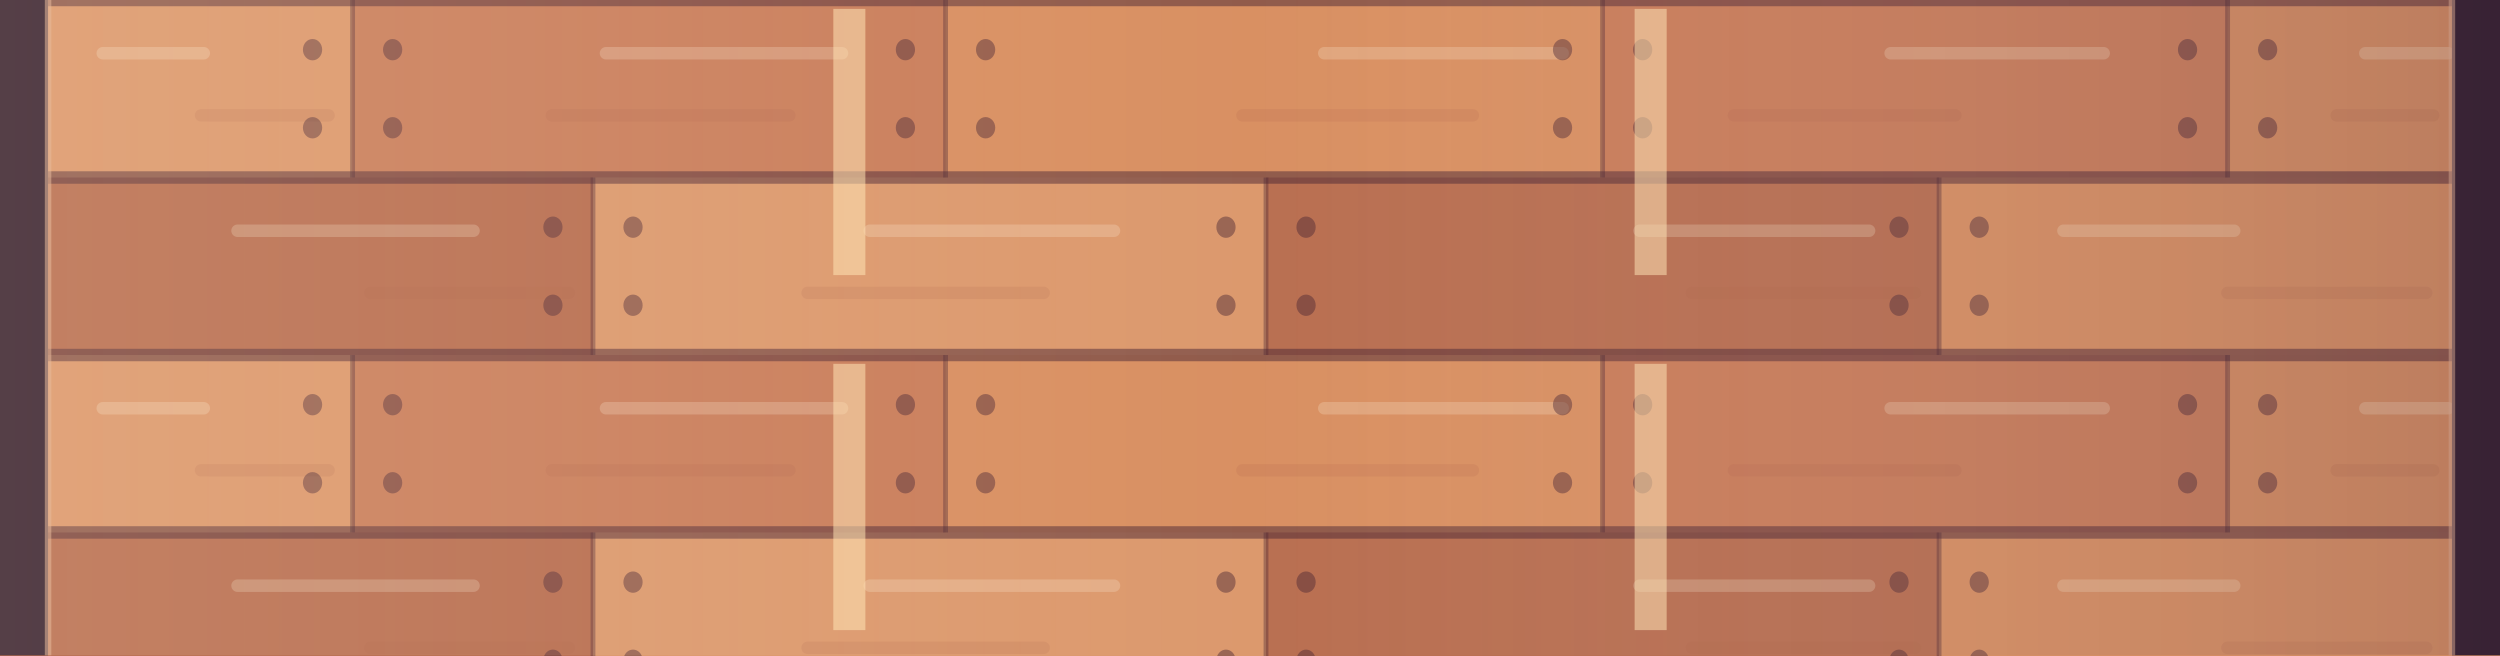
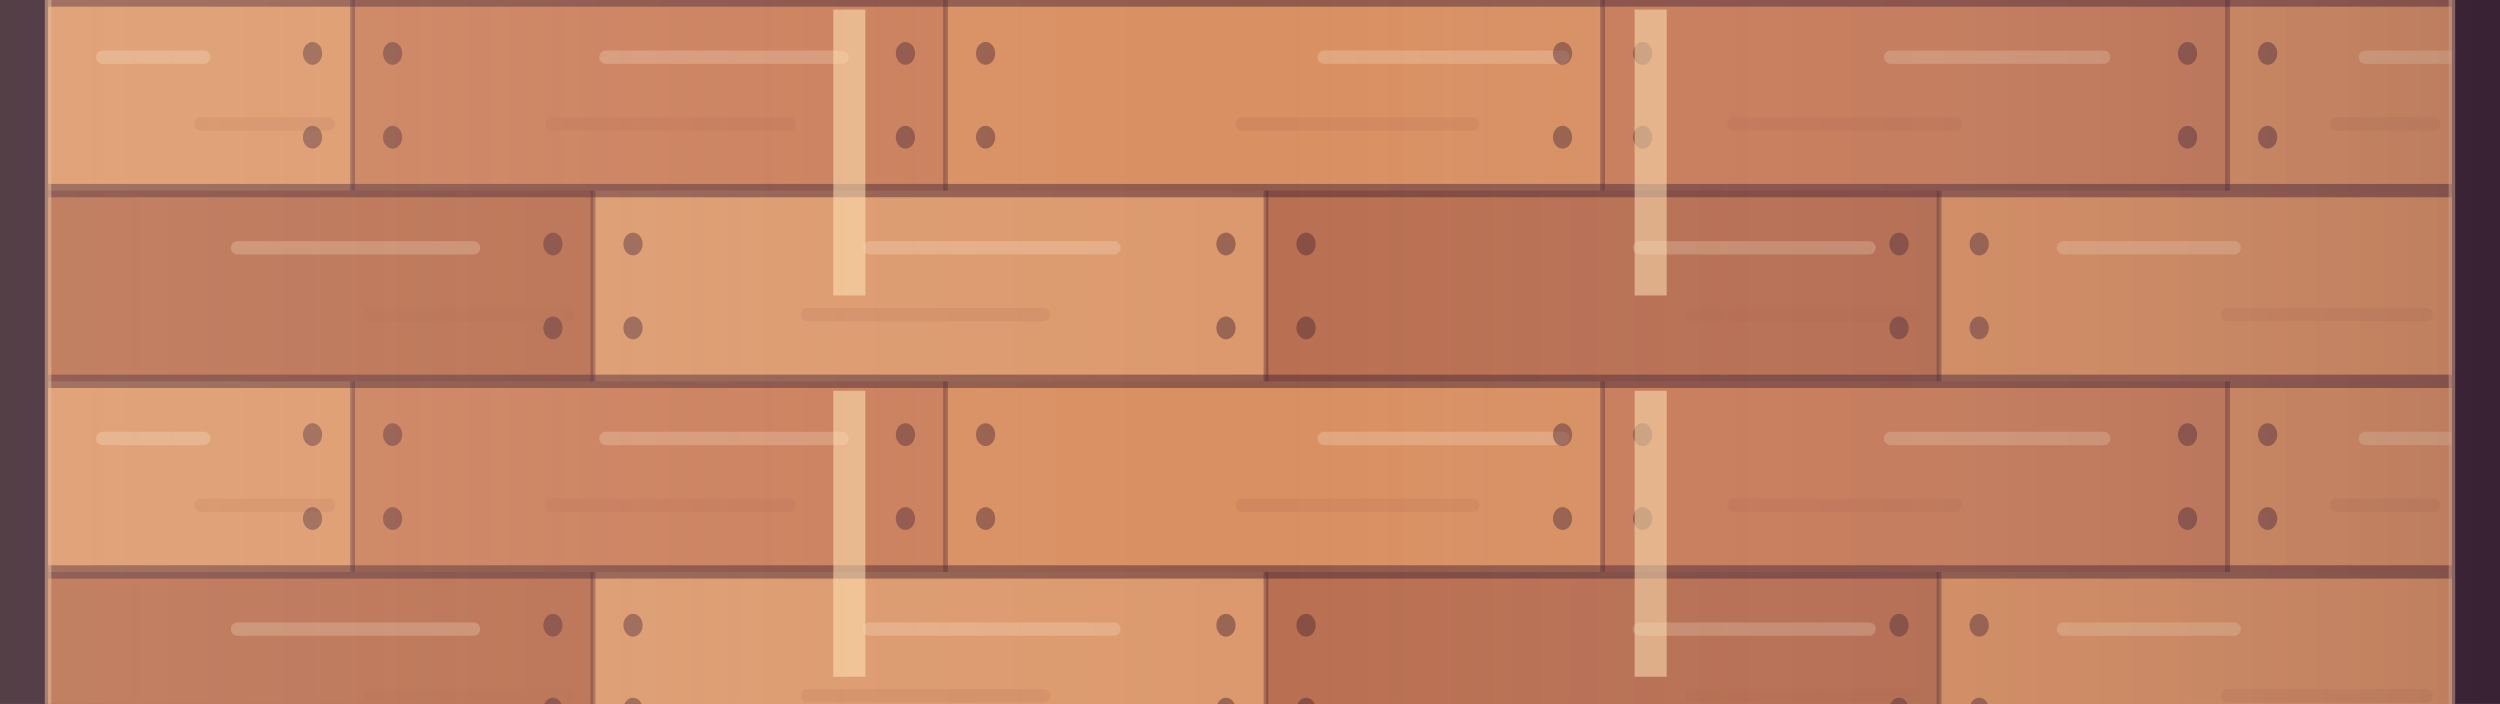
- <svg xmlns="http://www.w3.org/2000/svg" width="309" height="81" viewBox="0 0 309 81">
-   <rect width="309" height="81" fill="#C97C58" />
-   <rect x="0" y="-21.94" width="73.29" height="22.54" fill="#b96e50" />
-   <rect x="73.29" y="-21.94" width="83.19" height="22.54" fill="#dc996d" />
-   <rect x="156.48" y="-21.94" width="83.19" height="22.54" fill="#b96f51" />
-   <rect x="239.67" y="-21.94" width="69.33" height="22.54" fill="#d88f62" />
-   <rect x="0" y="0" width="43.58" height="22.54" fill="#dc976b" />
-   <rect x="43.58" y="0" width="73.29" height="22.54" fill="#ca7e5b" />
-   <rect x="116.87" y="0" width="81.21" height="22.54" fill="#d99062" />
-   <rect x="198.08" y="0" width="77.25" height="22.54" fill="#ca7d5a" />
-   <rect x="275.33" y="0" width="33.67" height="22.54" fill="#d68d61" />
-   <rect x="0" y="21.94" width="73.29" height="22.54" fill="#b96e50" />
-   <rect x="73.29" y="21.94" width="83.19" height="22.54" fill="#dc996d" />
-   <rect x="156.48" y="21.94" width="83.19" height="22.54" fill="#b96f51" />
-   <rect x="239.67" y="21.94" width="69.33" height="22.54" fill="#d88f62" />
-   <rect x="0" y="43.88" width="43.58" height="22.53" fill="#dc976b" />
-   <rect x="43.58" y="43.88" width="73.29" height="22.53" fill="#ca7e5b" />
-   <rect x="116.87" y="43.88" width="81.21" height="22.53" fill="#d99062" />
-   <rect x="198.08" y="43.88" width="77.25" height="22.53" fill="#ca7d5a" />
-   <rect x="275.33" y="43.88" width="33.67" height="22.53" fill="#d68d61" />
-   <rect x="0" y="65.81" width="73.29" height="22.54" fill="#b96e50" />
-   <rect x="73.29" y="65.81" width="83.19" height="22.54" fill="#dc996d" />
-   <rect x="156.48" y="65.81" width="83.19" height="22.54" fill="#b96f51" />
-   <rect x="239.67" y="65.81" width="69.33" height="22.54" fill="#d88f62" />
-   <rect x="0" y="87.75" width="43.58" height="22.54" fill="#dc976b" />
-   <rect x="43.58" y="87.75" width="73.29" height="22.54" fill="#ca7e5b" />
-   <rect x="116.87" y="87.75" width="81.21" height="22.54" fill="#d99062" />
-   <rect x="198.08" y="87.75" width="77.25" height="22.54" fill="#ca7d5a" />
-   <rect x="275.33" y="87.75" width="33.67" height="22.54" fill="#d68d61" />
-   <rect x="0" y="109.69" width="73.29" height="22.53" fill="#b96e50" />
-   <rect x="73.29" y="109.69" width="83.19" height="22.53" fill="#dc996d" />
-   <rect x="156.48" y="109.69" width="83.19" height="22.53" fill="#b96f51" />
-   <rect x="239.67" y="109.69" width="69.33" height="22.53" fill="#d88f62" />
-   <path d="M29.36 -15.36H58.53" stroke="#FFF6DE" stroke-opacity="0.22" stroke-width="1.54" stroke-linecap="round" />
-   <path d="M45.77 -7.68H70.32" stroke="#A9604A" stroke-opacity="0.16" stroke-width="1.54" stroke-linecap="round" />
-   <path d="M107.5 -15.36H137.69" stroke="#FFF6DE" stroke-opacity="0.22" stroke-width="1.54" stroke-linecap="round" />
-   <path d="M99.82 -7.68H129" stroke="#A9604A" stroke-opacity="0.16" stroke-width="1.54" stroke-linecap="round" />
-   <path d="M202.65 -15.36H231.02" stroke="#FFF6DE" stroke-opacity="0.22" stroke-width="1.54" stroke-linecap="round" />
-   <path d="M209.12 -7.68H236.7" stroke="#A9604A" stroke-opacity="0.16" stroke-width="1.54" stroke-linecap="round" />
-   <path d="M255.04 -15.36H276.15" stroke="#FFF6DE" stroke-opacity="0.22" stroke-width="1.54" stroke-linecap="round" />
-   <path d="M275.31 -7.68H299.88" stroke="#A9604A" stroke-opacity="0.16" stroke-width="1.54" stroke-linecap="round" />
-   <path d="M12.7 6.58H25.19" stroke="#FFF6DE" stroke-opacity="0.22" stroke-width="1.54" stroke-linecap="round" />
-   <path d="M24.84 14.26H40.61" stroke="#A9604A" stroke-opacity="0.16" stroke-width="1.54" stroke-linecap="round" />
-   <path d="M74.9 6.58H104.07" stroke="#FFF6DE" stroke-opacity="0.22" stroke-width="1.54" stroke-linecap="round" />
-   <path d="M68.22 14.26H97.57" stroke="#A9604A" stroke-opacity="0.16" stroke-width="1.54" stroke-linecap="round" />
-   <path d="M163.68 6.58H193.15" stroke="#FFF6DE" stroke-opacity="0.22" stroke-width="1.54" stroke-linecap="round" />
-   <path d="M153.56 14.26H182.05" stroke="#A9604A" stroke-opacity="0.16" stroke-width="1.54" stroke-linecap="round" />
-   <path d="M233.68 6.58H260.02" stroke="#FFF6DE" stroke-opacity="0.22" stroke-width="1.54" stroke-linecap="round" />
-   <path d="M214.3 14.26H241.69" stroke="#A9604A" stroke-opacity="0.16" stroke-width="1.54" stroke-linecap="round" />
-   <path d="M292.35 6.58H302.6" stroke="#FFF6DE" stroke-opacity="0.22" stroke-width="1.54" stroke-linecap="round" />
-   <path d="M288.82 14.26H300.75" stroke="#A9604A" stroke-opacity="0.16" stroke-width="1.54" stroke-linecap="round" />
-   <path d="M29.36 28.52H58.53" stroke="#FFF6DE" stroke-opacity="0.22" stroke-width="1.54" stroke-linecap="round" />
-   <path d="M45.77 36.2H70.32" stroke="#A9604A" stroke-opacity="0.16" stroke-width="1.54" stroke-linecap="round" />
-   <path d="M107.5 28.52H137.69" stroke="#FFF6DE" stroke-opacity="0.22" stroke-width="1.54" stroke-linecap="round" />
-   <path d="M99.82 36.2H129" stroke="#A9604A" stroke-opacity="0.16" stroke-width="1.54" stroke-linecap="round" />
-   <path d="M202.65 28.52H231.02" stroke="#FFF6DE" stroke-opacity="0.22" stroke-width="1.54" stroke-linecap="round" />
-   <path d="M209.12 36.2H236.7" stroke="#A9604A" stroke-opacity="0.16" stroke-width="1.54" stroke-linecap="round" />
-   <path d="M255.04 28.52H276.15" stroke="#FFF6DE" stroke-opacity="0.22" stroke-width="1.54" stroke-linecap="round" />
-   <path d="M275.31 36.2H299.88" stroke="#A9604A" stroke-opacity="0.16" stroke-width="1.54" stroke-linecap="round" />
-   <path d="M12.7 50.46H25.19" stroke="#FFF6DE" stroke-opacity="0.22" stroke-width="1.54" stroke-linecap="round" />
-   <path d="M24.84 58.13H40.61" stroke="#A9604A" stroke-opacity="0.16" stroke-width="1.54" stroke-linecap="round" />
-   <path d="M74.9 50.46H104.07" stroke="#FFF6DE" stroke-opacity="0.22" stroke-width="1.54" stroke-linecap="round" />
-   <path d="M68.22 58.13H97.57" stroke="#A9604A" stroke-opacity="0.16" stroke-width="1.54" stroke-linecap="round" />
-   <path d="M163.68 50.46H193.15" stroke="#FFF6DE" stroke-opacity="0.22" stroke-width="1.54" stroke-linecap="round" />
-   <path d="M153.56 58.13H182.05" stroke="#A9604A" stroke-opacity="0.16" stroke-width="1.54" stroke-linecap="round" />
-   <path d="M233.68 50.46H260.02" stroke="#FFF6DE" stroke-opacity="0.22" stroke-width="1.54" stroke-linecap="round" />
-   <path d="M214.3 58.13H241.69" stroke="#A9604A" stroke-opacity="0.16" stroke-width="1.54" stroke-linecap="round" />
-   <path d="M292.35 50.46H302.6" stroke="#FFF6DE" stroke-opacity="0.22" stroke-width="1.54" stroke-linecap="round" />
-   <path d="M288.82 58.13H300.75" stroke="#A9604A" stroke-opacity="0.16" stroke-width="1.54" stroke-linecap="round" />
-   <path d="M29.36 72.39H58.53" stroke="#FFF6DE" stroke-opacity="0.22" stroke-width="1.54" stroke-linecap="round" />
-   <path d="M45.77 80.07H70.32" stroke="#A9604A" stroke-opacity="0.16" stroke-width="1.54" stroke-linecap="round" />
-   <path d="M107.5 72.39H137.69" stroke="#FFF6DE" stroke-opacity="0.22" stroke-width="1.54" stroke-linecap="round" />
-   <path d="M99.82 80.07H129" stroke="#A9604A" stroke-opacity="0.16" stroke-width="1.54" stroke-linecap="round" />
-   <path d="M202.65 72.39H231.02" stroke="#FFF6DE" stroke-opacity="0.22" stroke-width="1.54" stroke-linecap="round" />
-   <path d="M209.12 80.07H236.7" stroke="#A9604A" stroke-opacity="0.16" stroke-width="1.54" stroke-linecap="round" />
-   <path d="M255.04 72.39H276.15" stroke="#FFF6DE" stroke-opacity="0.22" stroke-width="1.54" stroke-linecap="round" />
-   <path d="M275.31 80.07H299.88" stroke="#A9604A" stroke-opacity="0.16" stroke-width="1.54" stroke-linecap="round" />
-   <path d="M12.7 94.33H25.19" stroke="#FFF6DE" stroke-opacity="0.22" stroke-width="1.54" stroke-linecap="round" />
-   <path d="M24.84 102.01H40.61" stroke="#A9604A" stroke-opacity="0.16" stroke-width="1.54" stroke-linecap="round" />
-   <path d="M74.9 94.33H104.07" stroke="#FFF6DE" stroke-opacity="0.22" stroke-width="1.54" stroke-linecap="round" />
-   <path d="M68.22 102.01H97.57" stroke="#A9604A" stroke-opacity="0.16" stroke-width="1.54" stroke-linecap="round" />
-   <path d="M163.68 94.33H193.15" stroke="#FFF6DE" stroke-opacity="0.22" stroke-width="1.54" stroke-linecap="round" />
-   <path d="M153.56 102.01H182.05" stroke="#A9604A" stroke-opacity="0.16" stroke-width="1.54" stroke-linecap="round" />
-   <path d="M233.68 94.33H260.02" stroke="#FFF6DE" stroke-opacity="0.22" stroke-width="1.54" stroke-linecap="round" />
-   <path d="M214.3 102.01H241.69" stroke="#A9604A" stroke-opacity="0.16" stroke-width="1.54" stroke-linecap="round" />
-   <path d="M292.35 94.33H302.6" stroke="#FFF6DE" stroke-opacity="0.22" stroke-width="1.54" stroke-linecap="round" />
-   <path d="M288.82 102.01H300.75" stroke="#A9604A" stroke-opacity="0.16" stroke-width="1.54" stroke-linecap="round" />
-   <path d="M29.36 116.27H58.53" stroke="#FFF6DE" stroke-opacity="0.22" stroke-width="1.54" stroke-linecap="round" />
-   <path d="M45.77 123.95H70.32" stroke="#A9604A" stroke-opacity="0.16" stroke-width="1.54" stroke-linecap="round" />
-   <path d="M107.5 116.27H137.69" stroke="#FFF6DE" stroke-opacity="0.22" stroke-width="1.54" stroke-linecap="round" />
-   <path d="M99.82 123.95H129" stroke="#A9604A" stroke-opacity="0.16" stroke-width="1.54" stroke-linecap="round" />
-   <path d="M202.65 116.27H231.02" stroke="#FFF6DE" stroke-opacity="0.22" stroke-width="1.54" stroke-linecap="round" />
-   <path d="M209.12 123.95H236.7" stroke="#A9604A" stroke-opacity="0.16" stroke-width="1.54" stroke-linecap="round" />
-   <path d="M255.04 116.27H276.15" stroke="#FFF6DE" stroke-opacity="0.22" stroke-width="1.54" stroke-linecap="round" />
-   <path d="M275.31 123.95H299.88" stroke="#A9604A" stroke-opacity="0.16" stroke-width="1.54" stroke-linecap="round" />
-   <path d="M73.29 -21.94V0" stroke="#4A2734" stroke-opacity=".38" stroke-width="0.6" />
-   <path d="M156.48 -21.94V0" stroke="#4A2734" stroke-opacity=".38" stroke-width="0.6" />
-   <path d="M239.67 -21.94V0" stroke="#4A2734" stroke-opacity=".38" stroke-width="0.6" />
-   <path d="M0 -21.94H309" stroke="#4A2734" stroke-opacity=".5" stroke-width="1.54" />
-   <path d="M43.58 0V21.94" stroke="#4A2734" stroke-opacity=".38" stroke-width="0.6" />
-   <path d="M116.87 0V21.94" stroke="#4A2734" stroke-opacity=".38" stroke-width="0.6" />
-   <path d="M198.08 0V21.94" stroke="#4A2734" stroke-opacity=".38" stroke-width="0.6" />
-   <path d="M275.33 0V21.94" stroke="#4A2734" stroke-opacity=".38" stroke-width="0.6" />
-   <path d="M0 0H309" stroke="#4A2734" stroke-opacity=".5" stroke-width="1.54" />
-   <path d="M73.29 21.94V43.88" stroke="#4A2734" stroke-opacity=".38" stroke-width="0.6" />
-   <path d="M156.48 21.94V43.88" stroke="#4A2734" stroke-opacity=".38" stroke-width="0.6" />
-   <path d="M239.67 21.94V43.88" stroke="#4A2734" stroke-opacity=".38" stroke-width="0.6" />
-   <path d="M0 21.94H309" stroke="#4A2734" stroke-opacity=".5" stroke-width="1.54" />
-   <path d="M43.58 43.88V65.81" stroke="#4A2734" stroke-opacity=".38" stroke-width="0.6" />
-   <path d="M116.87 43.88V65.81" stroke="#4A2734" stroke-opacity=".38" stroke-width="0.6" />
-   <path d="M198.08 43.88V65.81" stroke="#4A2734" stroke-opacity=".38" stroke-width="0.6" />
-   <path d="M275.33 43.88V65.81" stroke="#4A2734" stroke-opacity=".38" stroke-width="0.6" />
-   <path d="M0 43.88H309" stroke="#4A2734" stroke-opacity=".5" stroke-width="1.54" />
-   <path d="M73.29 65.81V87.75" stroke="#4A2734" stroke-opacity=".38" stroke-width="0.6" />
-   <path d="M156.48 65.81V87.75" stroke="#4A2734" stroke-opacity=".38" stroke-width="0.6" />
-   <path d="M239.67 65.81V87.75" stroke="#4A2734" stroke-opacity=".38" stroke-width="0.6" />
-   <path d="M0 65.81H309" stroke="#4A2734" stroke-opacity=".5" stroke-width="1.54" />
-   <path d="M43.58 87.75V109.69" stroke="#4A2734" stroke-opacity=".38" stroke-width="0.6" />
-   <path d="M116.87 87.75V109.69" stroke="#4A2734" stroke-opacity=".38" stroke-width="0.6" />
-   <path d="M198.08 87.75V109.69" stroke="#4A2734" stroke-opacity=".38" stroke-width="0.6" />
-   <path d="M275.33 87.75V109.69" stroke="#4A2734" stroke-opacity=".38" stroke-width="0.6" />
-   <path d="M0 87.75H309" stroke="#4A2734" stroke-opacity=".5" stroke-width="1.54" />
-   <path d="M73.29 109.69V131.62" stroke="#4A2734" stroke-opacity=".38" stroke-width="0.6" />
-   <path d="M156.48 109.69V131.62" stroke="#4A2734" stroke-opacity=".38" stroke-width="0.6" />
-   <path d="M239.67 109.69V131.62" stroke="#4A2734" stroke-opacity=".38" stroke-width="0.6" />
-   <path d="M0 109.69H309" stroke="#4A2734" stroke-opacity=".5" stroke-width="1.54" />
-   <ellipse cx="68.34" cy="-15.8" rx="1.19" ry="1.32" fill="#4A2734" fill-opacity=".45" />
-   <ellipse cx="68.34" cy="-6.14" rx="1.19" ry="1.32" fill="#4A2734" fill-opacity=".45" />
-   <ellipse cx="78.24" cy="-15.8" rx="1.19" ry="1.32" fill="#4A2734" fill-opacity=".45" />
-   <ellipse cx="78.24" cy="-6.14" rx="1.19" ry="1.32" fill="#4A2734" fill-opacity=".45" />
-   <ellipse cx="151.53" cy="-15.8" rx="1.19" ry="1.32" fill="#4A2734" fill-opacity=".45" />
-   <ellipse cx="151.53" cy="-6.14" rx="1.19" ry="1.32" fill="#4A2734" fill-opacity=".45" />
-   <ellipse cx="161.43" cy="-15.8" rx="1.19" ry="1.32" fill="#4A2734" fill-opacity=".45" />
-   <ellipse cx="161.43" cy="-6.14" rx="1.19" ry="1.32" fill="#4A2734" fill-opacity=".45" />
-   <ellipse cx="234.72" cy="-15.8" rx="1.19" ry="1.32" fill="#4A2734" fill-opacity=".45" />
-   <ellipse cx="234.72" cy="-6.14" rx="1.19" ry="1.32" fill="#4A2734" fill-opacity=".45" />
-   <ellipse cx="244.63" cy="-15.8" rx="1.19" ry="1.32" fill="#4A2734" fill-opacity=".45" />
-   <ellipse cx="244.63" cy="-6.14" rx="1.19" ry="1.32" fill="#4A2734" fill-opacity=".45" />
-   <ellipse cx="38.63" cy="6.14" rx="1.19" ry="1.32" fill="#4A2734" fill-opacity=".45" />
-   <ellipse cx="38.63" cy="15.79" rx="1.19" ry="1.32" fill="#4A2734" fill-opacity=".45" />
-   <ellipse cx="48.53" cy="6.14" rx="1.19" ry="1.32" fill="#4A2734" fill-opacity=".45" />
-   <ellipse cx="48.53" cy="15.79" rx="1.19" ry="1.32" fill="#4A2734" fill-opacity=".45" />
-   <ellipse cx="111.91" cy="6.14" rx="1.19" ry="1.32" fill="#4A2734" fill-opacity=".45" />
-   <ellipse cx="111.91" cy="15.79" rx="1.19" ry="1.32" fill="#4A2734" fill-opacity=".45" />
-   <ellipse cx="121.82" cy="6.14" rx="1.19" ry="1.32" fill="#4A2734" fill-opacity=".45" />
-   <ellipse cx="121.82" cy="15.79" rx="1.19" ry="1.32" fill="#4A2734" fill-opacity=".45" />
-   <ellipse cx="193.13" cy="6.14" rx="1.19" ry="1.32" fill="#4A2734" fill-opacity=".45" />
-   <ellipse cx="193.13" cy="15.79" rx="1.19" ry="1.32" fill="#4A2734" fill-opacity=".45" />
-   <ellipse cx="203.03" cy="6.14" rx="1.19" ry="1.32" fill="#4A2734" fill-opacity=".45" />
-   <ellipse cx="203.03" cy="15.79" rx="1.19" ry="1.32" fill="#4A2734" fill-opacity=".45" />
-   <ellipse cx="270.38" cy="6.14" rx="1.19" ry="1.32" fill="#4A2734" fill-opacity=".45" />
-   <ellipse cx="270.38" cy="15.79" rx="1.19" ry="1.32" fill="#4A2734" fill-opacity=".45" />
-   <ellipse cx="280.28" cy="6.14" rx="1.19" ry="1.32" fill="#4A2734" fill-opacity=".45" />
-   <ellipse cx="280.28" cy="15.79" rx="1.19" ry="1.32" fill="#4A2734" fill-opacity=".45" />
-   <ellipse cx="68.34" cy="28.08" rx="1.19" ry="1.32" fill="#4A2734" fill-opacity=".45" />
-   <ellipse cx="68.34" cy="37.73" rx="1.19" ry="1.32" fill="#4A2734" fill-opacity=".45" />
-   <ellipse cx="78.24" cy="28.08" rx="1.19" ry="1.32" fill="#4A2734" fill-opacity=".45" />
-   <ellipse cx="78.24" cy="37.73" rx="1.19" ry="1.32" fill="#4A2734" fill-opacity=".45" />
-   <ellipse cx="151.53" cy="28.08" rx="1.19" ry="1.32" fill="#4A2734" fill-opacity=".45" />
-   <ellipse cx="151.53" cy="37.73" rx="1.19" ry="1.32" fill="#4A2734" fill-opacity=".45" />
-   <ellipse cx="161.43" cy="28.08" rx="1.19" ry="1.32" fill="#4A2734" fill-opacity=".45" />
-   <ellipse cx="161.43" cy="37.73" rx="1.19" ry="1.32" fill="#4A2734" fill-opacity=".45" />
-   <ellipse cx="234.72" cy="28.08" rx="1.19" ry="1.32" fill="#4A2734" fill-opacity=".45" />
-   <ellipse cx="234.72" cy="37.73" rx="1.19" ry="1.32" fill="#4A2734" fill-opacity=".45" />
-   <ellipse cx="244.63" cy="28.08" rx="1.19" ry="1.32" fill="#4A2734" fill-opacity=".45" />
-   <ellipse cx="244.63" cy="37.73" rx="1.19" ry="1.32" fill="#4A2734" fill-opacity=".45" />
-   <ellipse cx="38.63" cy="50.02" rx="1.19" ry="1.32" fill="#4A2734" fill-opacity=".45" />
-   <ellipse cx="38.63" cy="59.67" rx="1.19" ry="1.32" fill="#4A2734" fill-opacity=".45" />
-   <ellipse cx="48.53" cy="50.02" rx="1.19" ry="1.32" fill="#4A2734" fill-opacity=".45" />
-   <ellipse cx="48.53" cy="59.67" rx="1.19" ry="1.32" fill="#4A2734" fill-opacity=".45" />
-   <ellipse cx="111.91" cy="50.02" rx="1.19" ry="1.32" fill="#4A2734" fill-opacity=".45" />
-   <ellipse cx="111.91" cy="59.67" rx="1.19" ry="1.32" fill="#4A2734" fill-opacity=".45" />
-   <ellipse cx="121.82" cy="50.02" rx="1.19" ry="1.32" fill="#4A2734" fill-opacity=".45" />
-   <ellipse cx="121.82" cy="59.67" rx="1.19" ry="1.32" fill="#4A2734" fill-opacity=".45" />
-   <ellipse cx="193.13" cy="50.02" rx="1.19" ry="1.32" fill="#4A2734" fill-opacity=".45" />
-   <ellipse cx="193.13" cy="59.67" rx="1.19" ry="1.32" fill="#4A2734" fill-opacity=".45" />
-   <ellipse cx="203.03" cy="50.02" rx="1.19" ry="1.32" fill="#4A2734" fill-opacity=".45" />
-   <ellipse cx="203.03" cy="59.67" rx="1.19" ry="1.32" fill="#4A2734" fill-opacity=".45" />
-   <ellipse cx="270.38" cy="50.02" rx="1.19" ry="1.32" fill="#4A2734" fill-opacity=".45" />
-   <ellipse cx="270.38" cy="59.67" rx="1.19" ry="1.32" fill="#4A2734" fill-opacity=".45" />
-   <ellipse cx="280.28" cy="50.02" rx="1.19" ry="1.32" fill="#4A2734" fill-opacity=".45" />
-   <ellipse cx="280.28" cy="59.67" rx="1.19" ry="1.32" fill="#4A2734" fill-opacity=".45" />
-   <ellipse cx="68.34" cy="71.95" rx="1.19" ry="1.32" fill="#4A2734" fill-opacity=".45" />
-   <ellipse cx="68.34" cy="81.61" rx="1.19" ry="1.32" fill="#4A2734" fill-opacity=".45" />
-   <ellipse cx="78.24" cy="71.95" rx="1.19" ry="1.32" fill="#4A2734" fill-opacity=".45" />
-   <ellipse cx="78.24" cy="81.61" rx="1.19" ry="1.32" fill="#4A2734" fill-opacity=".45" />
-   <ellipse cx="151.53" cy="71.95" rx="1.19" ry="1.32" fill="#4A2734" fill-opacity=".45" />
-   <ellipse cx="151.53" cy="81.61" rx="1.19" ry="1.32" fill="#4A2734" fill-opacity=".45" />
-   <ellipse cx="161.43" cy="71.95" rx="1.19" ry="1.32" fill="#4A2734" fill-opacity=".45" />
-   <ellipse cx="161.43" cy="81.61" rx="1.19" ry="1.32" fill="#4A2734" fill-opacity=".45" />
-   <ellipse cx="234.72" cy="71.95" rx="1.19" ry="1.32" fill="#4A2734" fill-opacity=".45" />
-   <ellipse cx="234.72" cy="81.61" rx="1.19" ry="1.32" fill="#4A2734" fill-opacity=".45" />
-   <ellipse cx="244.63" cy="71.95" rx="1.19" ry="1.32" fill="#4A2734" fill-opacity=".45" />
-   <ellipse cx="244.63" cy="81.61" rx="1.19" ry="1.32" fill="#4A2734" fill-opacity=".45" />
-   <ellipse cx="38.63" cy="93.89" rx="1.19" ry="1.32" fill="#4A2734" fill-opacity=".45" />
-   <ellipse cx="38.63" cy="103.54" rx="1.19" ry="1.32" fill="#4A2734" fill-opacity=".45" />
-   <ellipse cx="48.53" cy="93.89" rx="1.19" ry="1.32" fill="#4A2734" fill-opacity=".45" />
-   <ellipse cx="48.53" cy="103.54" rx="1.19" ry="1.32" fill="#4A2734" fill-opacity=".45" />
-   <ellipse cx="111.91" cy="93.89" rx="1.19" ry="1.32" fill="#4A2734" fill-opacity=".45" />
-   <ellipse cx="111.91" cy="103.54" rx="1.19" ry="1.32" fill="#4A2734" fill-opacity=".45" />
-   <ellipse cx="121.82" cy="93.89" rx="1.19" ry="1.32" fill="#4A2734" fill-opacity=".45" />
-   <ellipse cx="121.82" cy="103.54" rx="1.19" ry="1.32" fill="#4A2734" fill-opacity=".45" />
-   <ellipse cx="193.13" cy="93.89" rx="1.19" ry="1.32" fill="#4A2734" fill-opacity=".45" />
-   <ellipse cx="193.13" cy="103.54" rx="1.19" ry="1.32" fill="#4A2734" fill-opacity=".45" />
-   <ellipse cx="203.03" cy="93.89" rx="1.19" ry="1.32" fill="#4A2734" fill-opacity=".45" />
-   <ellipse cx="203.03" cy="103.54" rx="1.19" ry="1.32" fill="#4A2734" fill-opacity=".45" />
-   <ellipse cx="270.38" cy="93.89" rx="1.19" ry="1.32" fill="#4A2734" fill-opacity=".45" />
-   <ellipse cx="270.38" cy="103.54" rx="1.19" ry="1.32" fill="#4A2734" fill-opacity=".45" />
-   <ellipse cx="280.28" cy="93.89" rx="1.19" ry="1.32" fill="#4A2734" fill-opacity=".45" />
-   <ellipse cx="280.28" cy="103.54" rx="1.19" ry="1.32" fill="#4A2734" fill-opacity=".45" />
-   <ellipse cx="68.34" cy="115.83" rx="1.19" ry="1.32" fill="#4A2734" fill-opacity=".45" />
-   <ellipse cx="68.34" cy="125.48" rx="1.19" ry="1.32" fill="#4A2734" fill-opacity=".45" />
-   <ellipse cx="78.24" cy="115.83" rx="1.19" ry="1.32" fill="#4A2734" fill-opacity=".45" />
-   <ellipse cx="78.24" cy="125.48" rx="1.19" ry="1.32" fill="#4A2734" fill-opacity=".45" />
-   <ellipse cx="151.53" cy="115.83" rx="1.19" ry="1.32" fill="#4A2734" fill-opacity=".45" />
-   <ellipse cx="151.53" cy="125.48" rx="1.19" ry="1.32" fill="#4A2734" fill-opacity=".45" />
-   <ellipse cx="161.43" cy="115.83" rx="1.19" ry="1.32" fill="#4A2734" fill-opacity=".45" />
-   <ellipse cx="161.43" cy="125.48" rx="1.19" ry="1.32" fill="#4A2734" fill-opacity=".45" />
-   <ellipse cx="234.72" cy="115.83" rx="1.19" ry="1.32" fill="#4A2734" fill-opacity=".45" />
-   <ellipse cx="234.72" cy="125.48" rx="1.19" ry="1.32" fill="#4A2734" fill-opacity=".45" />
-   <ellipse cx="244.63" cy="115.83" rx="1.19" ry="1.32" fill="#4A2734" fill-opacity=".45" />
-   <ellipse cx="244.63" cy="125.48" rx="1.19" ry="1.32" fill="#4A2734" fill-opacity=".45" />
-   <rect x="103" y="1.1" width="3.96" height="32.9" fill="#FFE1B0" fill-opacity=".55" />
-   <rect x="202.04" y="1.1" width="3.96" height="32.9" fill="#FFE1B0" fill-opacity=".55" />
-   <rect x="103" y="44.97" width="3.96" height="32.91" fill="#FFE1B0" fill-opacity=".55" />
-   <rect x="202.04" y="44.97" width="3.96" height="32.91" fill="#FFE1B0" fill-opacity=".55" />
-   <rect x="103" y="88.85" width="3.96" height="32.9" fill="#FFE1B0" fill-opacity=".55" />
-   <rect x="202.04" y="88.85" width="3.96" height="32.9" fill="#FFE1B0" fill-opacity=".55" />
-   <rect x="0" y="0" width="5.94" height="81" fill="#3A2230" />
-   <rect x="303.06" y="0" width="5.94" height="81" fill="#3A2230" />
-   <path d="M5.94 0V81M303.06 0V81" stroke="#e4b191" stroke-opacity=".55" stroke-width="0.8" />
+ <svg xmlns="http://www.w3.org/2000/svg" width="309" height="87" viewBox="0 0 309 87">
+   <rect width="309" height="87" fill="#C97C58" />
+   <rect x="0" y="-23.56" width="73.29" height="24.16" fill="#b96e50" />
+   <rect x="73.29" y="-23.56" width="83.19" height="24.16" fill="#dc996d" />
+   <rect x="156.48" y="-23.56" width="83.19" height="24.16" fill="#b96f51" />
+   <rect x="239.67" y="-23.56" width="69.33" height="24.16" fill="#d88f62" />
+   <rect x="0" y="0" width="43.58" height="24.16" fill="#dc976b" />
+   <rect x="43.58" y="0" width="73.29" height="24.16" fill="#ca7e5b" />
+   <rect x="116.87" y="0" width="81.21" height="24.16" fill="#d99062" />
+   <rect x="198.08" y="0" width="77.25" height="24.16" fill="#ca7d5a" />
+   <rect x="275.33" y="0" width="33.67" height="24.16" fill="#d68d61" />
+   <rect x="0" y="23.56" width="73.29" height="24.17" fill="#b96e50" />
+   <rect x="73.29" y="23.56" width="83.19" height="24.17" fill="#dc996d" />
+   <rect x="156.48" y="23.56" width="83.19" height="24.17" fill="#b96f51" />
+   <rect x="239.67" y="23.56" width="69.33" height="24.17" fill="#d88f62" />
+   <rect x="0" y="47.13" width="43.58" height="24.16" fill="#dc976b" />
+   <rect x="43.58" y="47.13" width="73.29" height="24.16" fill="#ca7e5b" />
+   <rect x="116.87" y="47.13" width="81.21" height="24.16" fill="#d99062" />
+   <rect x="198.08" y="47.13" width="77.25" height="24.16" fill="#ca7d5a" />
+   <rect x="275.33" y="47.13" width="33.67" height="24.16" fill="#d68d61" />
+   <rect x="0" y="70.69" width="73.29" height="24.16" fill="#b96e50" />
+   <rect x="73.29" y="70.69" width="83.19" height="24.16" fill="#dc996d" />
+   <rect x="156.48" y="70.69" width="83.19" height="24.16" fill="#b96f51" />
+   <rect x="239.67" y="70.69" width="69.33" height="24.16" fill="#d88f62" />
+   <rect x="0" y="94.25" width="43.58" height="24.16" fill="#dc976b" />
+   <rect x="43.58" y="94.25" width="73.29" height="24.16" fill="#ca7e5b" />
+   <rect x="116.87" y="94.25" width="81.21" height="24.16" fill="#d99062" />
+   <rect x="198.08" y="94.25" width="77.25" height="24.16" fill="#ca7d5a" />
+   <rect x="275.33" y="94.25" width="33.67" height="24.16" fill="#d68d61" />
+   <rect x="0" y="117.81" width="73.29" height="24.16" fill="#b96e50" />
+   <rect x="73.29" y="117.81" width="83.19" height="24.16" fill="#dc996d" />
+   <rect x="156.48" y="117.81" width="83.19" height="24.16" fill="#b96f51" />
+   <rect x="239.67" y="117.81" width="69.33" height="24.16" fill="#d88f62" />
+   <path d="M29.36 -16.49H58.53" stroke="#FFF6DE" stroke-opacity="0.22" stroke-width="1.65" stroke-linecap="round" />
+   <path d="M45.77 -8.25H70.32" stroke="#A9604A" stroke-opacity="0.16" stroke-width="1.65" stroke-linecap="round" />
+   <path d="M107.5 -16.49H137.69" stroke="#FFF6DE" stroke-opacity="0.22" stroke-width="1.65" stroke-linecap="round" />
+   <path d="M99.82 -8.25H129" stroke="#A9604A" stroke-opacity="0.16" stroke-width="1.65" stroke-linecap="round" />
+   <path d="M202.65 -16.49H231.02" stroke="#FFF6DE" stroke-opacity="0.22" stroke-width="1.65" stroke-linecap="round" />
+   <path d="M209.12 -8.25H236.7" stroke="#A9604A" stroke-opacity="0.16" stroke-width="1.65" stroke-linecap="round" />
+   <path d="M255.04 -16.49H276.15" stroke="#FFF6DE" stroke-opacity="0.22" stroke-width="1.65" stroke-linecap="round" />
+   <path d="M275.31 -8.25H299.88" stroke="#A9604A" stroke-opacity="0.16" stroke-width="1.65" stroke-linecap="round" />
+   <path d="M12.7 7.07H25.19" stroke="#FFF6DE" stroke-opacity="0.22" stroke-width="1.65" stroke-linecap="round" />
+   <path d="M24.84 15.32H40.61" stroke="#A9604A" stroke-opacity="0.16" stroke-width="1.65" stroke-linecap="round" />
+   <path d="M74.9 7.07H104.07" stroke="#FFF6DE" stroke-opacity="0.22" stroke-width="1.65" stroke-linecap="round" />
+   <path d="M68.22 15.32H97.57" stroke="#A9604A" stroke-opacity="0.16" stroke-width="1.65" stroke-linecap="round" />
+   <path d="M163.68 7.07H193.15" stroke="#FFF6DE" stroke-opacity="0.22" stroke-width="1.65" stroke-linecap="round" />
+   <path d="M153.56 15.32H182.05" stroke="#A9604A" stroke-opacity="0.16" stroke-width="1.65" stroke-linecap="round" />
+   <path d="M233.68 7.07H260.02" stroke="#FFF6DE" stroke-opacity="0.22" stroke-width="1.65" stroke-linecap="round" />
+   <path d="M214.3 15.32H241.69" stroke="#A9604A" stroke-opacity="0.16" stroke-width="1.65" stroke-linecap="round" />
+   <path d="M292.35 7.07H302.6" stroke="#FFF6DE" stroke-opacity="0.22" stroke-width="1.65" stroke-linecap="round" />
+   <path d="M288.82 15.32H300.75" stroke="#A9604A" stroke-opacity="0.16" stroke-width="1.65" stroke-linecap="round" />
+   <path d="M29.36 30.63H58.53" stroke="#FFF6DE" stroke-opacity="0.22" stroke-width="1.65" stroke-linecap="round" />
+   <path d="M45.77 38.88H70.32" stroke="#A9604A" stroke-opacity="0.16" stroke-width="1.65" stroke-linecap="round" />
+   <path d="M107.5 30.63H137.69" stroke="#FFF6DE" stroke-opacity="0.22" stroke-width="1.65" stroke-linecap="round" />
+   <path d="M99.82 38.88H129" stroke="#A9604A" stroke-opacity="0.16" stroke-width="1.65" stroke-linecap="round" />
+   <path d="M202.65 30.63H231.02" stroke="#FFF6DE" stroke-opacity="0.22" stroke-width="1.65" stroke-linecap="round" />
+   <path d="M209.12 38.88H236.7" stroke="#A9604A" stroke-opacity="0.16" stroke-width="1.65" stroke-linecap="round" />
+   <path d="M255.04 30.63H276.15" stroke="#FFF6DE" stroke-opacity="0.22" stroke-width="1.65" stroke-linecap="round" />
+   <path d="M275.31 38.88H299.88" stroke="#A9604A" stroke-opacity="0.16" stroke-width="1.65" stroke-linecap="round" />
+   <path d="M12.7 54.19H25.19" stroke="#FFF6DE" stroke-opacity="0.22" stroke-width="1.65" stroke-linecap="round" />
+   <path d="M24.84 62.44H40.61" stroke="#A9604A" stroke-opacity="0.16" stroke-width="1.65" stroke-linecap="round" />
+   <path d="M74.9 54.19H104.07" stroke="#FFF6DE" stroke-opacity="0.22" stroke-width="1.65" stroke-linecap="round" />
+   <path d="M68.22 62.44H97.57" stroke="#A9604A" stroke-opacity="0.16" stroke-width="1.65" stroke-linecap="round" />
+   <path d="M163.68 54.19H193.15" stroke="#FFF6DE" stroke-opacity="0.22" stroke-width="1.65" stroke-linecap="round" />
+   <path d="M153.56 62.44H182.05" stroke="#A9604A" stroke-opacity="0.16" stroke-width="1.65" stroke-linecap="round" />
+   <path d="M233.68 54.19H260.02" stroke="#FFF6DE" stroke-opacity="0.22" stroke-width="1.65" stroke-linecap="round" />
+   <path d="M214.3 62.44H241.69" stroke="#A9604A" stroke-opacity="0.16" stroke-width="1.65" stroke-linecap="round" />
+   <path d="M292.35 54.19H302.6" stroke="#FFF6DE" stroke-opacity="0.22" stroke-width="1.65" stroke-linecap="round" />
+   <path d="M288.82 62.44H300.75" stroke="#A9604A" stroke-opacity="0.16" stroke-width="1.65" stroke-linecap="round" />
+   <path d="M29.36 77.76H58.53" stroke="#FFF6DE" stroke-opacity="0.22" stroke-width="1.65" stroke-linecap="round" />
+   <path d="M45.77 86H70.32" stroke="#A9604A" stroke-opacity="0.16" stroke-width="1.65" stroke-linecap="round" />
+   <path d="M107.5 77.76H137.69" stroke="#FFF6DE" stroke-opacity="0.22" stroke-width="1.65" stroke-linecap="round" />
+   <path d="M99.82 86H129" stroke="#A9604A" stroke-opacity="0.16" stroke-width="1.65" stroke-linecap="round" />
+   <path d="M202.65 77.76H231.02" stroke="#FFF6DE" stroke-opacity="0.22" stroke-width="1.65" stroke-linecap="round" />
+   <path d="M209.12 86H236.7" stroke="#A9604A" stroke-opacity="0.16" stroke-width="1.65" stroke-linecap="round" />
+   <path d="M255.04 77.76H276.15" stroke="#FFF6DE" stroke-opacity="0.22" stroke-width="1.65" stroke-linecap="round" />
+   <path d="M275.31 86H299.88" stroke="#A9604A" stroke-opacity="0.16" stroke-width="1.65" stroke-linecap="round" />
+   <path d="M12.7 101.32H25.19" stroke="#FFF6DE" stroke-opacity="0.22" stroke-width="1.65" stroke-linecap="round" />
+   <path d="M24.84 109.57H40.61" stroke="#A9604A" stroke-opacity="0.16" stroke-width="1.65" stroke-linecap="round" />
+   <path d="M74.9 101.32H104.07" stroke="#FFF6DE" stroke-opacity="0.22" stroke-width="1.65" stroke-linecap="round" />
+   <path d="M68.22 109.57H97.57" stroke="#A9604A" stroke-opacity="0.16" stroke-width="1.65" stroke-linecap="round" />
+   <path d="M163.68 101.32H193.15" stroke="#FFF6DE" stroke-opacity="0.22" stroke-width="1.65" stroke-linecap="round" />
+   <path d="M153.56 109.57H182.05" stroke="#A9604A" stroke-opacity="0.16" stroke-width="1.65" stroke-linecap="round" />
+   <path d="M233.68 101.32H260.02" stroke="#FFF6DE" stroke-opacity="0.22" stroke-width="1.65" stroke-linecap="round" />
+   <path d="M214.3 109.57H241.69" stroke="#A9604A" stroke-opacity="0.16" stroke-width="1.65" stroke-linecap="round" />
+   <path d="M292.35 101.32H302.6" stroke="#FFF6DE" stroke-opacity="0.22" stroke-width="1.65" stroke-linecap="round" />
+   <path d="M288.82 109.57H300.75" stroke="#A9604A" stroke-opacity="0.16" stroke-width="1.65" stroke-linecap="round" />
+   <path d="M29.36 124.88H58.53" stroke="#FFF6DE" stroke-opacity="0.22" stroke-width="1.65" stroke-linecap="round" />
+   <path d="M45.77 133.13H70.32" stroke="#A9604A" stroke-opacity="0.16" stroke-width="1.65" stroke-linecap="round" />
+   <path d="M107.5 124.88H137.69" stroke="#FFF6DE" stroke-opacity="0.22" stroke-width="1.65" stroke-linecap="round" />
+   <path d="M99.82 133.13H129" stroke="#A9604A" stroke-opacity="0.16" stroke-width="1.65" stroke-linecap="round" />
+   <path d="M202.65 124.88H231.02" stroke="#FFF6DE" stroke-opacity="0.22" stroke-width="1.65" stroke-linecap="round" />
+   <path d="M209.12 133.13H236.7" stroke="#A9604A" stroke-opacity="0.16" stroke-width="1.65" stroke-linecap="round" />
+   <path d="M255.04 124.88H276.15" stroke="#FFF6DE" stroke-opacity="0.22" stroke-width="1.65" stroke-linecap="round" />
+   <path d="M275.31 133.13H299.88" stroke="#A9604A" stroke-opacity="0.16" stroke-width="1.65" stroke-linecap="round" />
+   <path d="M73.29 -23.56V0" stroke="#4A2734" stroke-opacity=".38" stroke-width="0.6" />
+   <path d="M156.48 -23.56V0" stroke="#4A2734" stroke-opacity=".38" stroke-width="0.6" />
+   <path d="M239.67 -23.56V0" stroke="#4A2734" stroke-opacity=".38" stroke-width="0.6" />
+   <path d="M0 -23.56H309" stroke="#4A2734" stroke-opacity=".5" stroke-width="1.65" />
+   <path d="M43.58 0V23.56" stroke="#4A2734" stroke-opacity=".38" stroke-width="0.6" />
+   <path d="M116.87 0V23.56" stroke="#4A2734" stroke-opacity=".38" stroke-width="0.6" />
+   <path d="M198.08 0V23.56" stroke="#4A2734" stroke-opacity=".38" stroke-width="0.6" />
+   <path d="M275.33 0V23.56" stroke="#4A2734" stroke-opacity=".38" stroke-width="0.6" />
+   <path d="M0 0H309" stroke="#4A2734" stroke-opacity=".5" stroke-width="1.65" />
+   <path d="M73.29 23.56V47.13" stroke="#4A2734" stroke-opacity=".38" stroke-width="0.6" />
+   <path d="M156.48 23.56V47.13" stroke="#4A2734" stroke-opacity=".38" stroke-width="0.6" />
+   <path d="M239.67 23.56V47.13" stroke="#4A2734" stroke-opacity=".38" stroke-width="0.6" />
+   <path d="M0 23.56H309" stroke="#4A2734" stroke-opacity=".5" stroke-width="1.65" />
+   <path d="M43.58 47.13V70.69" stroke="#4A2734" stroke-opacity=".38" stroke-width="0.6" />
+   <path d="M116.87 47.13V70.69" stroke="#4A2734" stroke-opacity=".38" stroke-width="0.6" />
+   <path d="M198.08 47.13V70.69" stroke="#4A2734" stroke-opacity=".38" stroke-width="0.6" />
+   <path d="M275.33 47.13V70.69" stroke="#4A2734" stroke-opacity=".38" stroke-width="0.6" />
+   <path d="M0 47.13H309" stroke="#4A2734" stroke-opacity=".5" stroke-width="1.65" />
+   <path d="M73.29 70.69V94.25" stroke="#4A2734" stroke-opacity=".38" stroke-width="0.6" />
+   <path d="M156.48 70.69V94.25" stroke="#4A2734" stroke-opacity=".38" stroke-width="0.6" />
+   <path d="M239.67 70.69V94.25" stroke="#4A2734" stroke-opacity=".38" stroke-width="0.6" />
+   <path d="M0 70.69H309" stroke="#4A2734" stroke-opacity=".5" stroke-width="1.65" />
+   <path d="M43.58 94.25V117.81" stroke="#4A2734" stroke-opacity=".38" stroke-width="0.6" />
+   <path d="M116.87 94.25V117.81" stroke="#4A2734" stroke-opacity=".38" stroke-width="0.6" />
+   <path d="M198.08 94.25V117.81" stroke="#4A2734" stroke-opacity=".38" stroke-width="0.6" />
+   <path d="M275.33 94.25V117.81" stroke="#4A2734" stroke-opacity=".38" stroke-width="0.6" />
+   <path d="M0 94.25H309" stroke="#4A2734" stroke-opacity=".5" stroke-width="1.65" />
+   <path d="M73.29 117.81V141.37" stroke="#4A2734" stroke-opacity=".38" stroke-width="0.6" />
+   <path d="M156.48 117.81V141.37" stroke="#4A2734" stroke-opacity=".38" stroke-width="0.6" />
+   <path d="M239.67 117.81V141.37" stroke="#4A2734" stroke-opacity=".38" stroke-width="0.6" />
+   <path d="M0 117.81H309" stroke="#4A2734" stroke-opacity=".5" stroke-width="1.65" />
+   <ellipse cx="68.34" cy="-16.97" rx="1.19" ry="1.41" fill="#4A2734" fill-opacity=".45" />
+   <ellipse cx="68.34" cy="-6.6" rx="1.19" ry="1.41" fill="#4A2734" fill-opacity=".45" />
+   <ellipse cx="78.24" cy="-16.97" rx="1.19" ry="1.41" fill="#4A2734" fill-opacity=".45" />
+   <ellipse cx="78.24" cy="-6.6" rx="1.19" ry="1.41" fill="#4A2734" fill-opacity=".45" />
+   <ellipse cx="151.53" cy="-16.97" rx="1.19" ry="1.41" fill="#4A2734" fill-opacity=".45" />
+   <ellipse cx="151.53" cy="-6.6" rx="1.19" ry="1.41" fill="#4A2734" fill-opacity=".45" />
+   <ellipse cx="161.43" cy="-16.97" rx="1.19" ry="1.41" fill="#4A2734" fill-opacity=".45" />
+   <ellipse cx="161.43" cy="-6.6" rx="1.19" ry="1.41" fill="#4A2734" fill-opacity=".45" />
+   <ellipse cx="234.72" cy="-16.97" rx="1.19" ry="1.41" fill="#4A2734" fill-opacity=".45" />
+   <ellipse cx="234.72" cy="-6.6" rx="1.19" ry="1.41" fill="#4A2734" fill-opacity=".45" />
+   <ellipse cx="244.63" cy="-16.97" rx="1.19" ry="1.41" fill="#4A2734" fill-opacity=".45" />
+   <ellipse cx="244.63" cy="-6.6" rx="1.19" ry="1.41" fill="#4A2734" fill-opacity=".45" />
+   <ellipse cx="38.63" cy="6.6" rx="1.19" ry="1.41" fill="#4A2734" fill-opacity=".45" />
+   <ellipse cx="38.63" cy="16.96" rx="1.19" ry="1.41" fill="#4A2734" fill-opacity=".45" />
+   <ellipse cx="48.53" cy="6.6" rx="1.19" ry="1.41" fill="#4A2734" fill-opacity=".45" />
+   <ellipse cx="48.53" cy="16.96" rx="1.19" ry="1.41" fill="#4A2734" fill-opacity=".45" />
+   <ellipse cx="111.91" cy="6.6" rx="1.19" ry="1.41" fill="#4A2734" fill-opacity=".45" />
+   <ellipse cx="111.91" cy="16.96" rx="1.19" ry="1.41" fill="#4A2734" fill-opacity=".45" />
+   <ellipse cx="121.82" cy="6.6" rx="1.19" ry="1.41" fill="#4A2734" fill-opacity=".45" />
+   <ellipse cx="121.82" cy="16.96" rx="1.19" ry="1.41" fill="#4A2734" fill-opacity=".45" />
+   <ellipse cx="193.13" cy="6.6" rx="1.19" ry="1.41" fill="#4A2734" fill-opacity=".45" />
+   <ellipse cx="193.13" cy="16.96" rx="1.19" ry="1.41" fill="#4A2734" fill-opacity=".45" />
+   <ellipse cx="203.03" cy="6.6" rx="1.19" ry="1.41" fill="#4A2734" fill-opacity=".45" />
+   <ellipse cx="203.03" cy="16.96" rx="1.19" ry="1.41" fill="#4A2734" fill-opacity=".45" />
+   <ellipse cx="270.38" cy="6.6" rx="1.19" ry="1.41" fill="#4A2734" fill-opacity=".45" />
+   <ellipse cx="270.38" cy="16.96" rx="1.19" ry="1.41" fill="#4A2734" fill-opacity=".45" />
+   <ellipse cx="280.28" cy="6.6" rx="1.19" ry="1.41" fill="#4A2734" fill-opacity=".45" />
+   <ellipse cx="280.28" cy="16.96" rx="1.19" ry="1.41" fill="#4A2734" fill-opacity=".45" />
+   <ellipse cx="68.34" cy="30.16" rx="1.19" ry="1.41" fill="#4A2734" fill-opacity=".45" />
+   <ellipse cx="68.34" cy="40.53" rx="1.19" ry="1.41" fill="#4A2734" fill-opacity=".45" />
+   <ellipse cx="78.24" cy="30.16" rx="1.19" ry="1.41" fill="#4A2734" fill-opacity=".45" />
+   <ellipse cx="78.24" cy="40.53" rx="1.19" ry="1.41" fill="#4A2734" fill-opacity=".45" />
+   <ellipse cx="151.53" cy="30.16" rx="1.19" ry="1.41" fill="#4A2734" fill-opacity=".45" />
+   <ellipse cx="151.53" cy="40.53" rx="1.19" ry="1.41" fill="#4A2734" fill-opacity=".45" />
+   <ellipse cx="161.43" cy="30.16" rx="1.19" ry="1.41" fill="#4A2734" fill-opacity=".45" />
+   <ellipse cx="161.43" cy="40.53" rx="1.19" ry="1.41" fill="#4A2734" fill-opacity=".45" />
+   <ellipse cx="234.72" cy="30.16" rx="1.19" ry="1.41" fill="#4A2734" fill-opacity=".45" />
+   <ellipse cx="234.72" cy="40.53" rx="1.19" ry="1.41" fill="#4A2734" fill-opacity=".45" />
+   <ellipse cx="244.63" cy="30.16" rx="1.19" ry="1.41" fill="#4A2734" fill-opacity=".45" />
+   <ellipse cx="244.63" cy="40.53" rx="1.19" ry="1.41" fill="#4A2734" fill-opacity=".45" />
+   <ellipse cx="38.63" cy="53.72" rx="1.19" ry="1.41" fill="#4A2734" fill-opacity=".45" />
+   <ellipse cx="38.63" cy="64.09" rx="1.19" ry="1.41" fill="#4A2734" fill-opacity=".45" />
+   <ellipse cx="48.53" cy="53.72" rx="1.19" ry="1.41" fill="#4A2734" fill-opacity=".45" />
+   <ellipse cx="48.53" cy="64.09" rx="1.19" ry="1.41" fill="#4A2734" fill-opacity=".45" />
+   <ellipse cx="111.91" cy="53.72" rx="1.19" ry="1.41" fill="#4A2734" fill-opacity=".45" />
+   <ellipse cx="111.91" cy="64.09" rx="1.19" ry="1.41" fill="#4A2734" fill-opacity=".45" />
+   <ellipse cx="121.82" cy="53.72" rx="1.19" ry="1.41" fill="#4A2734" fill-opacity=".45" />
+   <ellipse cx="121.82" cy="64.09" rx="1.19" ry="1.41" fill="#4A2734" fill-opacity=".45" />
+   <ellipse cx="193.13" cy="53.72" rx="1.19" ry="1.41" fill="#4A2734" fill-opacity=".45" />
+   <ellipse cx="193.13" cy="64.09" rx="1.19" ry="1.41" fill="#4A2734" fill-opacity=".45" />
+   <ellipse cx="203.03" cy="53.72" rx="1.19" ry="1.41" fill="#4A2734" fill-opacity=".45" />
+   <ellipse cx="203.03" cy="64.09" rx="1.19" ry="1.41" fill="#4A2734" fill-opacity=".45" />
+   <ellipse cx="270.38" cy="53.72" rx="1.19" ry="1.41" fill="#4A2734" fill-opacity=".45" />
+   <ellipse cx="270.38" cy="64.09" rx="1.19" ry="1.41" fill="#4A2734" fill-opacity=".45" />
+   <ellipse cx="280.28" cy="53.72" rx="1.19" ry="1.41" fill="#4A2734" fill-opacity=".45" />
+   <ellipse cx="280.28" cy="64.09" rx="1.19" ry="1.41" fill="#4A2734" fill-opacity=".45" />
+   <ellipse cx="68.34" cy="77.28" rx="1.19" ry="1.41" fill="#4A2734" fill-opacity=".45" />
+   <ellipse cx="68.34" cy="87.65" rx="1.19" ry="1.41" fill="#4A2734" fill-opacity=".45" />
+   <ellipse cx="78.24" cy="77.28" rx="1.19" ry="1.41" fill="#4A2734" fill-opacity=".45" />
+   <ellipse cx="78.24" cy="87.65" rx="1.19" ry="1.41" fill="#4A2734" fill-opacity=".45" />
+   <ellipse cx="151.53" cy="77.28" rx="1.19" ry="1.41" fill="#4A2734" fill-opacity=".45" />
+   <ellipse cx="151.53" cy="87.65" rx="1.19" ry="1.41" fill="#4A2734" fill-opacity=".45" />
+   <ellipse cx="161.43" cy="77.28" rx="1.19" ry="1.41" fill="#4A2734" fill-opacity=".45" />
+   <ellipse cx="161.43" cy="87.65" rx="1.19" ry="1.41" fill="#4A2734" fill-opacity=".45" />
+   <ellipse cx="234.72" cy="77.28" rx="1.19" ry="1.41" fill="#4A2734" fill-opacity=".45" />
+   <ellipse cx="234.72" cy="87.65" rx="1.19" ry="1.41" fill="#4A2734" fill-opacity=".45" />
+   <ellipse cx="244.63" cy="77.28" rx="1.19" ry="1.41" fill="#4A2734" fill-opacity=".45" />
+   <ellipse cx="244.63" cy="87.65" rx="1.19" ry="1.41" fill="#4A2734" fill-opacity=".45" />
+   <ellipse cx="38.63" cy="100.85" rx="1.19" ry="1.41" fill="#4A2734" fill-opacity=".45" />
+   <ellipse cx="38.63" cy="111.21" rx="1.19" ry="1.41" fill="#4A2734" fill-opacity=".45" />
+   <ellipse cx="48.53" cy="100.85" rx="1.19" ry="1.41" fill="#4A2734" fill-opacity=".45" />
+   <ellipse cx="48.53" cy="111.21" rx="1.19" ry="1.41" fill="#4A2734" fill-opacity=".45" />
+   <ellipse cx="111.91" cy="100.85" rx="1.19" ry="1.41" fill="#4A2734" fill-opacity=".45" />
+   <ellipse cx="111.91" cy="111.21" rx="1.19" ry="1.41" fill="#4A2734" fill-opacity=".45" />
+   <ellipse cx="121.82" cy="100.85" rx="1.19" ry="1.41" fill="#4A2734" fill-opacity=".45" />
+   <ellipse cx="121.82" cy="111.21" rx="1.19" ry="1.41" fill="#4A2734" fill-opacity=".45" />
+   <ellipse cx="193.13" cy="100.85" rx="1.19" ry="1.41" fill="#4A2734" fill-opacity=".45" />
+   <ellipse cx="193.13" cy="111.21" rx="1.19" ry="1.41" fill="#4A2734" fill-opacity=".45" />
+   <ellipse cx="203.03" cy="100.85" rx="1.19" ry="1.41" fill="#4A2734" fill-opacity=".45" />
+   <ellipse cx="203.03" cy="111.21" rx="1.19" ry="1.41" fill="#4A2734" fill-opacity=".45" />
+   <ellipse cx="270.38" cy="100.85" rx="1.19" ry="1.41" fill="#4A2734" fill-opacity=".45" />
+   <ellipse cx="270.38" cy="111.21" rx="1.19" ry="1.41" fill="#4A2734" fill-opacity=".45" />
+   <ellipse cx="280.28" cy="100.85" rx="1.19" ry="1.41" fill="#4A2734" fill-opacity=".45" />
+   <ellipse cx="280.28" cy="111.21" rx="1.19" ry="1.41" fill="#4A2734" fill-opacity=".45" />
+   <ellipse cx="68.34" cy="124.41" rx="1.19" ry="1.41" fill="#4A2734" fill-opacity=".45" />
+   <ellipse cx="68.34" cy="134.78" rx="1.19" ry="1.41" fill="#4A2734" fill-opacity=".45" />
+   <ellipse cx="78.24" cy="124.41" rx="1.19" ry="1.41" fill="#4A2734" fill-opacity=".45" />
+   <ellipse cx="78.24" cy="134.78" rx="1.19" ry="1.41" fill="#4A2734" fill-opacity=".45" />
+   <ellipse cx="151.53" cy="124.41" rx="1.19" ry="1.41" fill="#4A2734" fill-opacity=".45" />
+   <ellipse cx="151.53" cy="134.78" rx="1.19" ry="1.41" fill="#4A2734" fill-opacity=".45" />
+   <ellipse cx="161.43" cy="124.41" rx="1.19" ry="1.41" fill="#4A2734" fill-opacity=".45" />
+   <ellipse cx="161.43" cy="134.78" rx="1.19" ry="1.41" fill="#4A2734" fill-opacity=".45" />
+   <ellipse cx="234.72" cy="124.41" rx="1.19" ry="1.41" fill="#4A2734" fill-opacity=".45" />
+   <ellipse cx="234.72" cy="134.78" rx="1.19" ry="1.41" fill="#4A2734" fill-opacity=".45" />
+   <ellipse cx="244.63" cy="124.41" rx="1.19" ry="1.41" fill="#4A2734" fill-opacity=".45" />
+   <ellipse cx="244.63" cy="134.78" rx="1.19" ry="1.41" fill="#4A2734" fill-opacity=".45" />
+   <rect x="103" y="1.18" width="3.96" height="35.34" fill="#FFE1B0" fill-opacity=".55" />
+   <rect x="202.04" y="1.18" width="3.96" height="35.34" fill="#FFE1B0" fill-opacity=".55" />
+   <rect x="103" y="48.3" width="3.96" height="35.35" fill="#FFE1B0" fill-opacity=".55" />
+   <rect x="202.04" y="48.3" width="3.96" height="35.35" fill="#FFE1B0" fill-opacity=".55" />
+   <rect x="103" y="95.43" width="3.96" height="35.34" fill="#FFE1B0" fill-opacity=".55" />
+   <rect x="202.04" y="95.43" width="3.96" height="35.34" fill="#FFE1B0" fill-opacity=".55" />
+   <rect x="0" y="0" width="5.94" height="87" fill="#3A2230" />
+   <rect x="303.06" y="0" width="5.94" height="87" fill="#3A2230" />
+   <path d="M5.94 0V87M303.06 0V87" stroke="#e4b191" stroke-opacity=".55" stroke-width="0.8" />
  <defs>
    <linearGradient id="l" x1="0" x2="1" y1="0" y2="0">
      <stop offset="0" stop-color="#FFF4D8" stop-opacity="0.14" />
      <stop offset=".5" stop-color="#FFFFFF" stop-opacity="0" />
      <stop offset="1" stop-color="#2A1E48" stop-opacity="0.16" />
    </linearGradient>
  </defs>
-   <rect width="309" height="81" fill="url(#l)" />
+   <rect width="309" height="87" fill="url(#l)" />
</svg>
